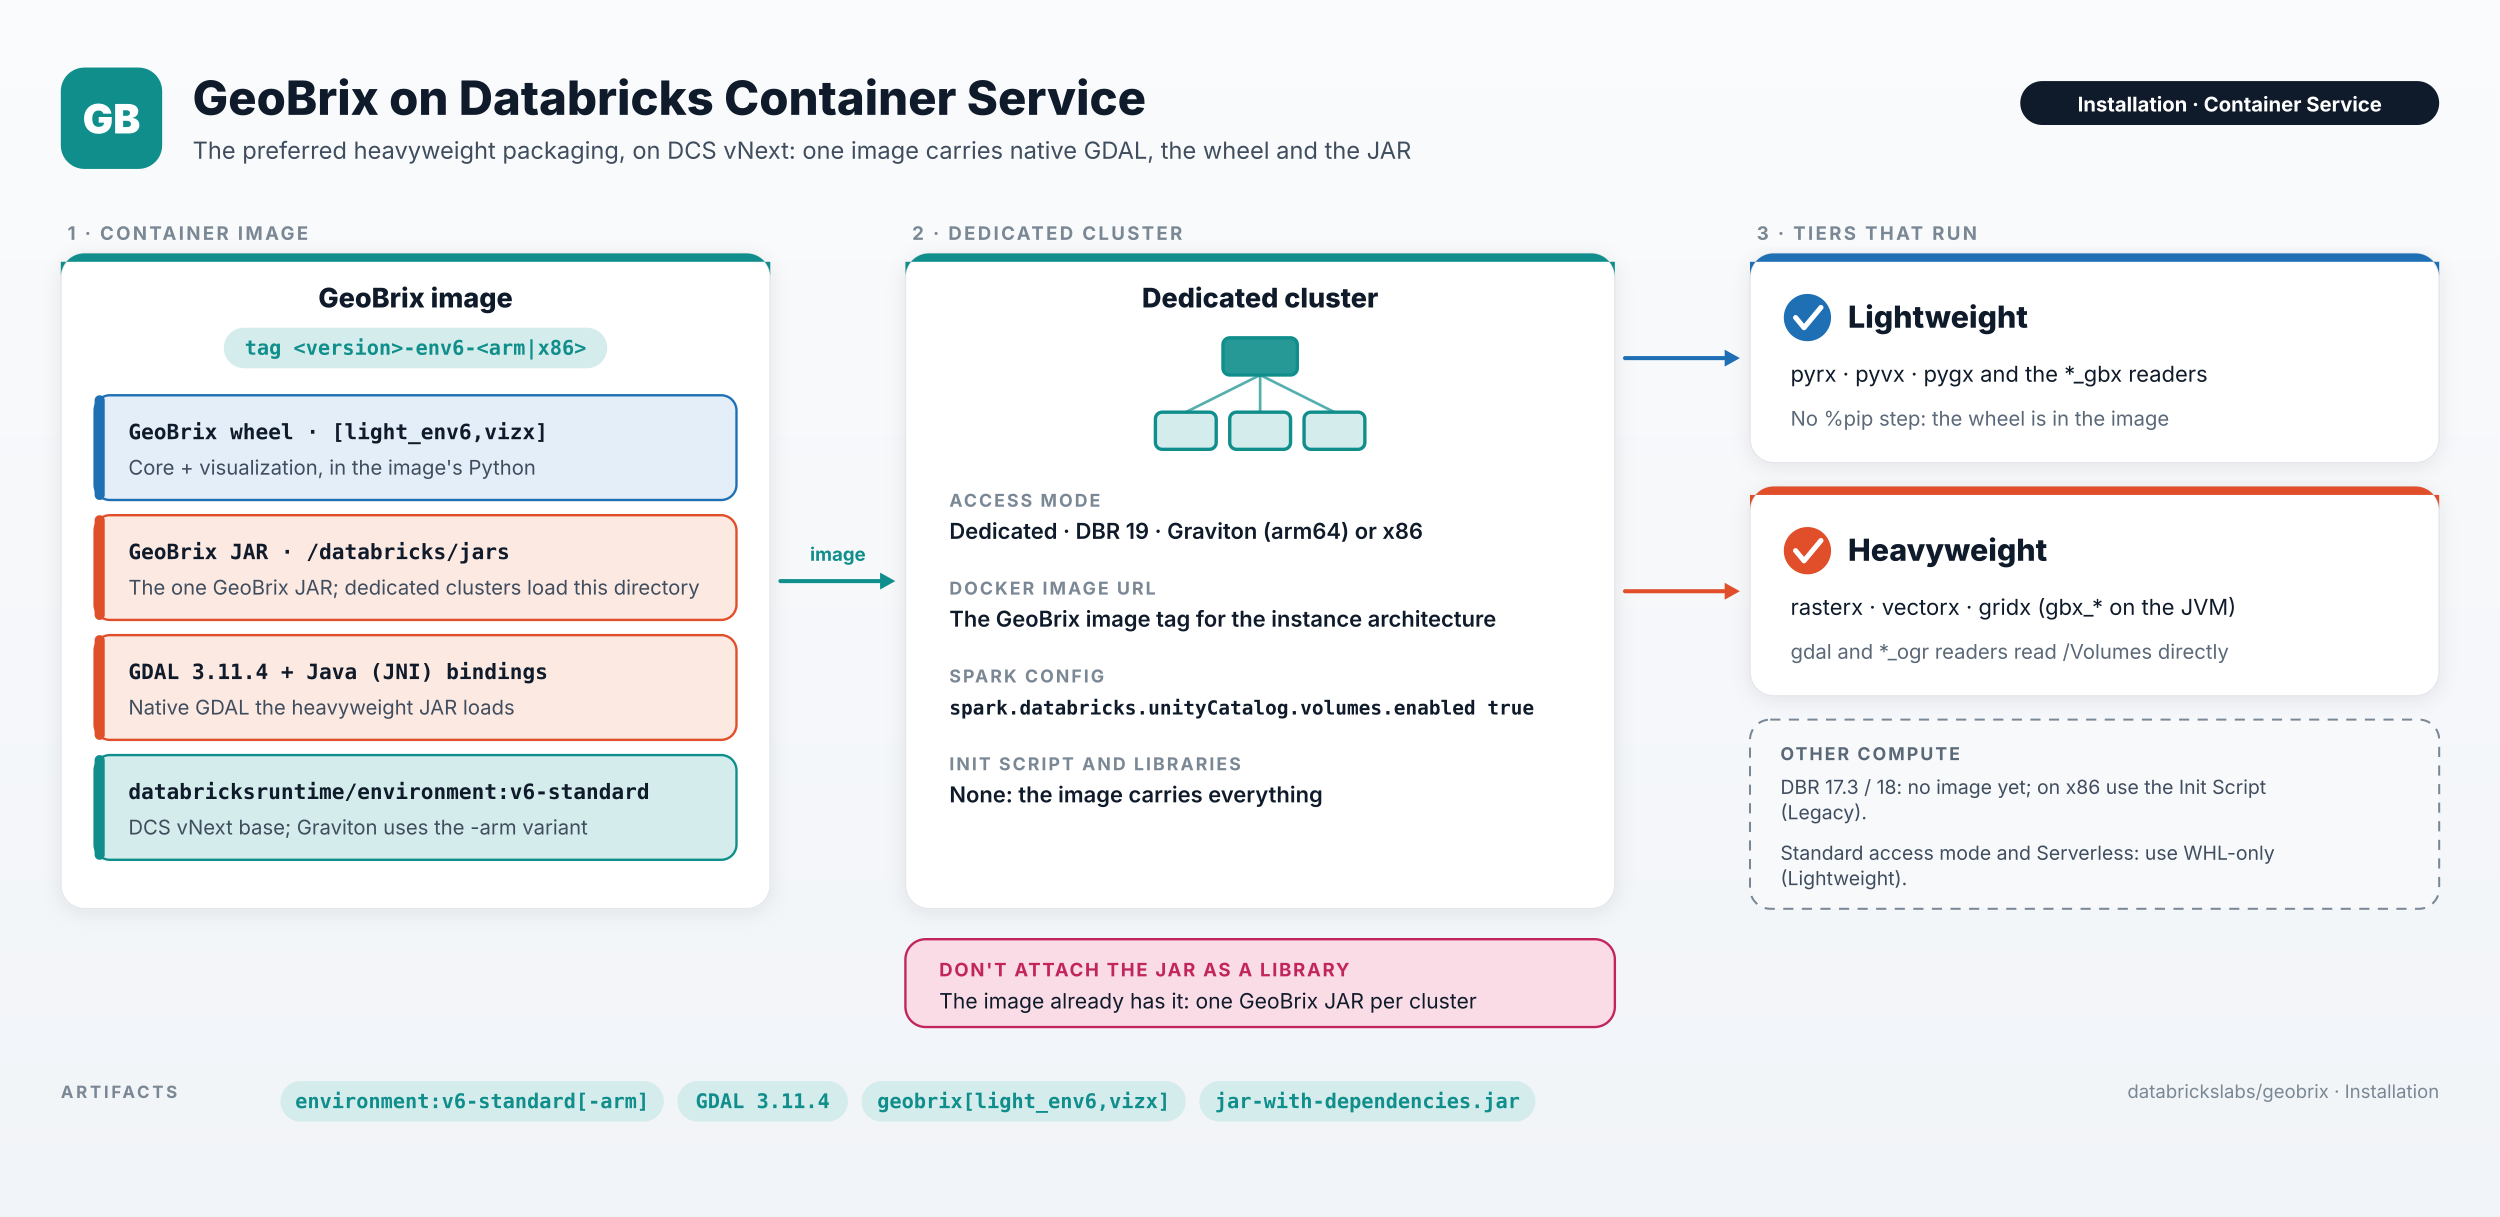
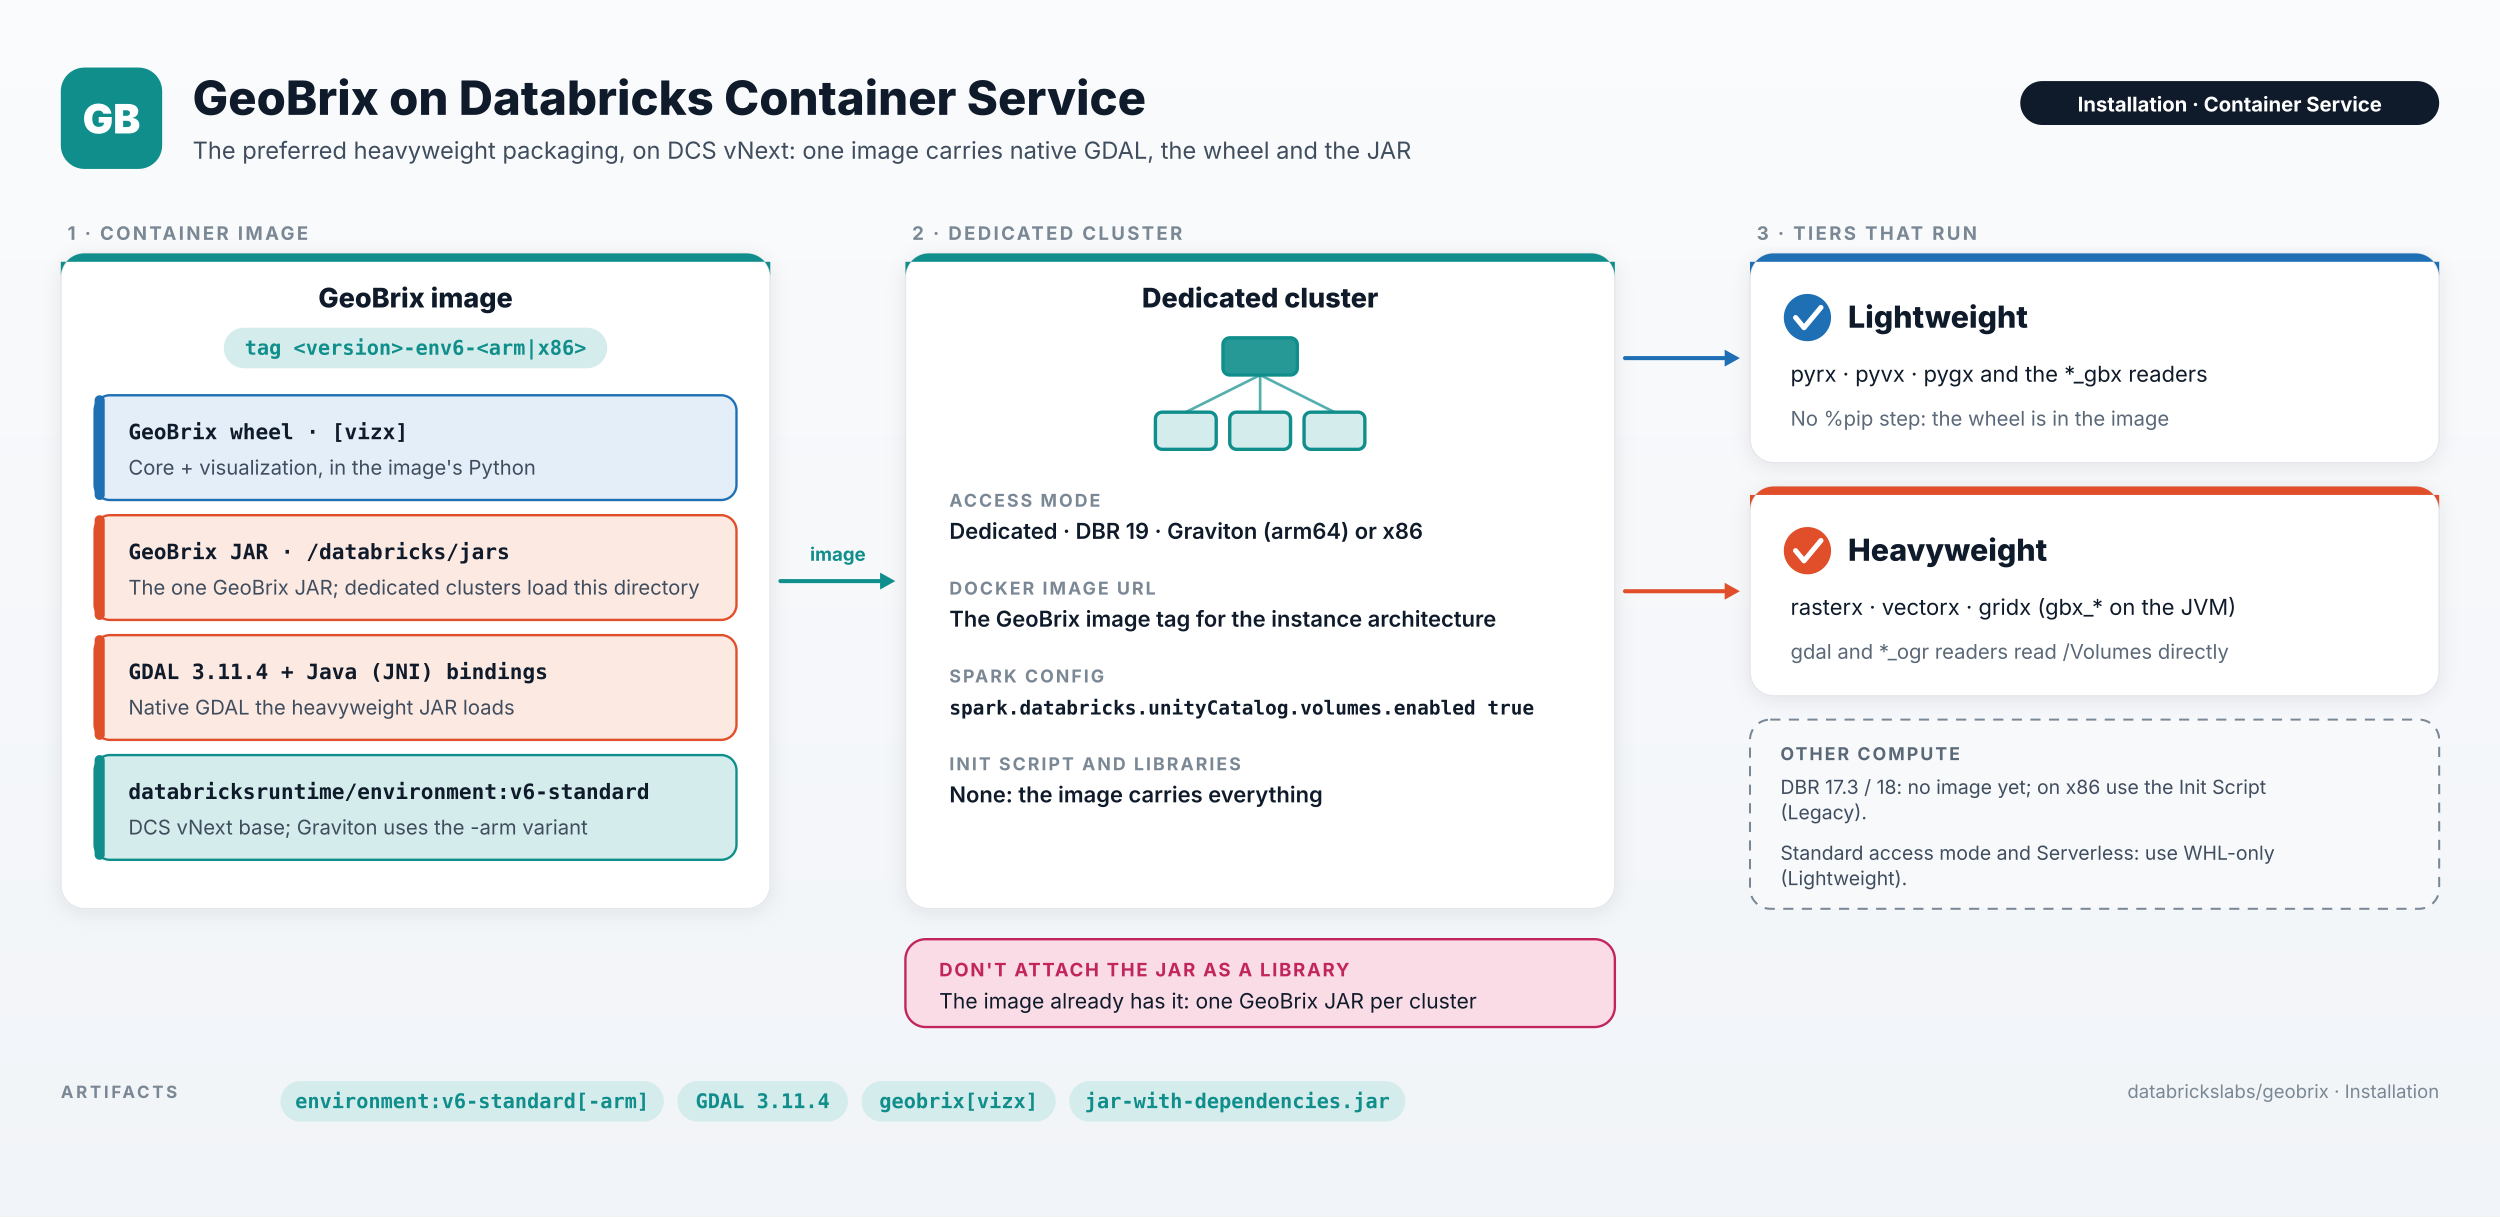
<svg xmlns="http://www.w3.org/2000/svg" viewBox="0 0 1480 720" width="1480" height="720" style="font-family: Inter, -apple-system, system-ui, sans-serif;">
  <defs>
    <filter id="card-shadow" x="-5%" y="-5%" width="110%" height="115%">
      <feDropShadow dx="0" dy="2" stdDeviation="6" flood-color="#0F1B2A" flood-opacity="0.08" />
    </filter>
    <linearGradient id="bg" x1="0" y1="0" x2="0" y2="1">
      <stop offset="0" stop-color="#FAFBFC" />
      <stop offset="1" stop-color="#F1F4F8" />
    </linearGradient>
  </defs>
  <rect x="0" y="0" width="1480" height="720" fill="url(#bg)" />
  <rect x="36" y="40" rx="14" ry="14" width="60" height="60" fill="#0F8E8B" />
  <text x="66.0" y="79.0" text-anchor="middle" font-family="Inter, -apple-system, system-ui, sans-serif" font-size="24" font-weight="900" fill="#FFFFFF">GB</text>
  <text x="114" y="68" font-family="Inter, -apple-system, system-ui, sans-serif" font-size="28" font-weight="800" fill="#0F1B2A" text-anchor="start">GeoBrix on Databricks Container Service</text>
  <text x="114" y="94" font-family="Inter, -apple-system, system-ui, sans-serif" font-size="14" font-weight="400" fill="#3F4D5E" text-anchor="start">The preferred heavyweight packaging, on DCS vNext: one image carries native GDAL, the wheel and the JAR</text>
  <rect x="1196" y="48" rx="13" ry="13" width="248" height="26" fill="#0F1B2A" />
  <text x="1320.0" y="66" text-anchor="middle" font-family="Inter, -apple-system, system-ui, sans-serif" font-size="12" font-weight="700" fill="#FFFFFF">Installation  ·  Container Service</text>
  <text x="40" y="142" font-family="Inter, -apple-system, system-ui, sans-serif" font-size="11" font-weight="700" fill="#7A8794" text-anchor="start" letter-spacing="1.4">1 · CONTAINER IMAGE</text>
  <rect x="36" y="150" rx="14" ry="14" width="420" height="388" fill="#FFFFFF" stroke="#E5E7EB" stroke-width="1" filter="url(#card-shadow)" />
  <path d="M 36 164 A 14 14 0 0 1 50 150 H 442 A 14 14 0 0 1 456 164 V 155 H 36 Z" fill="#0F8E8B" />
  <text x="246.0" y="182" font-family="Inter, -apple-system, system-ui, sans-serif" font-size="16" font-weight="800" fill="#0F1B2A" text-anchor="middle">GeoBrix image</text>
  <rect x="132.5" y="194" rx="12" ry="12" width="227" height="24" fill="#D5ECEC" />
  <text x="246.0" y="210.0" text-anchor="middle" font-family="ui-monospace, SFMono-Regular, Menlo, Consolas, monospace" font-size="12" font-weight="700" fill="#0F8E8B">tag  &lt;version&gt;-env6-&lt;arm|x86&gt;</text>
  <rect x="56" y="234" rx="9" ry="9" width="380" height="62" fill="#E3EEF8" stroke="#1F6FB5" stroke-width="1.4" />
  <rect x="56" y="234" width="6" height="62" rx="3" ry="3" fill="#1F6FB5" />
-   <text x="76" y="260" font-family="ui-monospace, SFMono-Regular, Menlo, Consolas, monospace" font-size="12.5" font-weight="700" fill="#0F1B2A" text-anchor="start">GeoBrix wheel  ·  [light_env6,vizx]</text>
+   <text x="76" y="260" font-family="ui-monospace, SFMono-Regular, Menlo, Consolas, monospace" font-size="12.5" font-weight="700" fill="#0F1B2A" text-anchor="start">GeoBrix wheel  ·  [vizx]</text>
  <text x="76" y="281" font-family="Inter, -apple-system, system-ui, sans-serif" font-size="12" font-weight="400" fill="#3F4D5E" text-anchor="start">Core + visualization, in the image's Python</text>
  <rect x="56" y="305" rx="9" ry="9" width="380" height="62" fill="#FCE9E2" stroke="#E04E2A" stroke-width="1.4" />
  <rect x="56" y="305" width="6" height="62" rx="3" ry="3" fill="#E04E2A" />
  <text x="76" y="331" font-family="ui-monospace, SFMono-Regular, Menlo, Consolas, monospace" font-size="12.5" font-weight="700" fill="#0F1B2A" text-anchor="start">GeoBrix JAR  ·  /databricks/jars</text>
  <text x="76" y="352" font-family="Inter, -apple-system, system-ui, sans-serif" font-size="12" font-weight="400" fill="#3F4D5E" text-anchor="start">The one GeoBrix JAR; dedicated clusters load this directory</text>
  <rect x="56" y="376" rx="9" ry="9" width="380" height="62" fill="#FCE9E2" stroke="#E04E2A" stroke-width="1.4" />
  <rect x="56" y="376" width="6" height="62" rx="3" ry="3" fill="#E04E2A" />
  <text x="76" y="402" font-family="ui-monospace, SFMono-Regular, Menlo, Consolas, monospace" font-size="12.5" font-weight="700" fill="#0F1B2A" text-anchor="start">GDAL 3.11.4 + Java (JNI) bindings</text>
  <text x="76" y="423" font-family="Inter, -apple-system, system-ui, sans-serif" font-size="12" font-weight="400" fill="#3F4D5E" text-anchor="start">Native GDAL the heavyweight JAR loads</text>
  <rect x="56" y="447" rx="9" ry="9" width="380" height="62" fill="#D5ECEC" stroke="#0F8E8B" stroke-width="1.4" />
  <rect x="56" y="447" width="6" height="62" rx="3" ry="3" fill="#0F8E8B" />
  <text x="76" y="473" font-family="ui-monospace, SFMono-Regular, Menlo, Consolas, monospace" font-size="12.5" font-weight="700" fill="#0F1B2A" text-anchor="start">databricksruntime/environment:v6-standard</text>
  <text x="76" y="494" font-family="Inter, -apple-system, system-ui, sans-serif" font-size="12" font-weight="400" fill="#3F4D5E" text-anchor="start">DCS vNext base; Graviton uses the -arm variant</text>
  <text x="540" y="142" font-family="Inter, -apple-system, system-ui, sans-serif" font-size="11" font-weight="700" fill="#7A8794" text-anchor="start" letter-spacing="1.4">2 · DEDICATED CLUSTER</text>
  <rect x="536" y="150" rx="14" ry="14" width="420" height="388" fill="#FFFFFF" stroke="#E5E7EB" stroke-width="1" filter="url(#card-shadow)" />
  <path d="M 536 164 A 14 14 0 0 1 550 150 H 942 A 14 14 0 0 1 956 164 V 155 H 536 Z" fill="#0F8E8B" />
  <text x="746.0" y="182" font-family="Inter, -apple-system, system-ui, sans-serif" font-size="16" font-weight="800" fill="#0F1B2A" text-anchor="middle">Dedicated cluster</text>
  <rect x="724.0" y="200" rx="4" ry="4" width="44" height="22" fill="#0F8E8B" fill-opacity="0.9" stroke="#0F8E8B" stroke-width="2" />
  <rect x="684.0" y="244" rx="4" ry="4" width="36" height="22" fill="#D5ECEC" stroke="#0F8E8B" stroke-width="2" />
  <line x1="746.0" y1="222" x2="702.0" y2="244" stroke="#0F8E8B" stroke-width="1.6" stroke-opacity="0.7" />
  <rect x="728.0" y="244" rx="4" ry="4" width="36" height="22" fill="#D5ECEC" stroke="#0F8E8B" stroke-width="2" />
  <line x1="746.0" y1="222" x2="746.0" y2="244" stroke="#0F8E8B" stroke-width="1.6" stroke-opacity="0.7" />
  <rect x="772.0" y="244" rx="4" ry="4" width="36" height="22" fill="#D5ECEC" stroke="#0F8E8B" stroke-width="2" />
  <line x1="746.0" y1="222" x2="790.0" y2="244" stroke="#0F8E8B" stroke-width="1.6" stroke-opacity="0.7" />
  <text x="562" y="300" font-family="Inter, -apple-system, system-ui, sans-serif" font-size="10.5" font-weight="700" fill="#7A8794" text-anchor="start" letter-spacing="1.2">ACCESS MODE</text>
  <text x="562" y="319" font-family="Inter, -apple-system, system-ui, sans-serif" font-size="13" font-weight="600" fill="#0F1B2A" text-anchor="start">Dedicated  ·  DBR 19  ·  Graviton (arm64) or x86</text>
  <text x="562" y="352" font-family="Inter, -apple-system, system-ui, sans-serif" font-size="10.5" font-weight="700" fill="#7A8794" text-anchor="start" letter-spacing="1.2">DOCKER IMAGE URL</text>
  <text x="562" y="371" font-family="Inter, -apple-system, system-ui, sans-serif" font-size="13" font-weight="600" fill="#0F1B2A" text-anchor="start">The GeoBrix image tag for the instance architecture</text>
  <text x="562" y="404" font-family="Inter, -apple-system, system-ui, sans-serif" font-size="10.5" font-weight="700" fill="#7A8794" text-anchor="start" letter-spacing="1.2">SPARK CONFIG</text>
  <text x="562" y="423" font-family="ui-monospace, SFMono-Regular, Menlo, Consolas, monospace" font-size="11.5" font-weight="600" fill="#0F1B2A" text-anchor="start">spark.databricks.unityCatalog.volumes.enabled true</text>
  <text x="562" y="456" font-family="Inter, -apple-system, system-ui, sans-serif" font-size="10.5" font-weight="700" fill="#7A8794" text-anchor="start" letter-spacing="1.2">INIT SCRIPT AND LIBRARIES</text>
  <text x="562" y="475" font-family="Inter, -apple-system, system-ui, sans-serif" font-size="13" font-weight="600" fill="#0F1B2A" text-anchor="start">None: the image carries everything</text>
  <rect x="536" y="556" rx="12" ry="12" width="420" height="52" fill="#FADCE6" stroke="#C2255C" stroke-width="1.4" />
  <text x="556" y="578" font-family="Inter, -apple-system, system-ui, sans-serif" font-size="11" font-weight="700" fill="#C2255C" text-anchor="start" letter-spacing="1.0">DON'T ATTACH THE JAR AS A LIBRARY</text>
  <text x="556" y="597" font-family="Inter, -apple-system, system-ui, sans-serif" font-size="12.5" font-weight="400" fill="#0F1B2A" text-anchor="start">The image already has it: one GeoBrix JAR per cluster</text>
  <line x1="462.0" y1="344.0" x2="521.0" y2="344.0" stroke="#0F8E8B" stroke-width="2.4" stroke-linecap="round" />
  <polygon points="530.0,344.0 521.0,349.0 521.0,339.0" fill="#0F8E8B" />
  <text x="496.0" y="332.0" font-family="Inter, -apple-system, system-ui, sans-serif" font-size="11" font-weight="700" fill="#0F8E8B" text-anchor="middle">image</text>
  <text x="1040" y="142" font-family="Inter, -apple-system, system-ui, sans-serif" font-size="11" font-weight="700" fill="#7A8794" text-anchor="start" letter-spacing="1.4">3 · TIERS THAT RUN</text>
  <rect x="1036" y="150" rx="14" ry="14" width="408" height="124" fill="#FFFFFF" stroke="#E5E7EB" stroke-width="1" filter="url(#card-shadow)" />
  <path d="M 1036 164 A 14 14 0 0 1 1050 150 H 1430 A 14 14 0 0 1 1444 164 V 155 H 1036 Z" fill="#1F6FB5" />
  <circle cx="1070" cy="188" r="14" fill="#1F6FB5" />
  <path d="M 1063 188 L 1068 194 L 1078 182" fill="none" stroke="#FFFFFF" stroke-width="3" stroke-linecap="round" stroke-linejoin="round" />
  <text x="1094" y="194" font-family="Inter, -apple-system, system-ui, sans-serif" font-size="18" font-weight="800" fill="#0F1B2A" text-anchor="start">Lightweight</text>
  <text x="1060" y="226" font-family="Inter, -apple-system, system-ui, sans-serif" font-size="13" font-weight="400" fill="#0F1B2A" text-anchor="start">pyrx · pyvx · pygx and the *_gbx readers</text>
  <text x="1060" y="252" font-family="Inter, -apple-system, system-ui, sans-serif" font-size="12" font-weight="400" fill="#5A6878" text-anchor="start">No %pip step: the wheel is in the image</text>
  <rect x="1036" y="288" rx="14" ry="14" width="408" height="124" fill="#FFFFFF" stroke="#E5E7EB" stroke-width="1" filter="url(#card-shadow)" />
  <path d="M 1036 302 A 14 14 0 0 1 1050 288 H 1430 A 14 14 0 0 1 1444 302 V 293 H 1036 Z" fill="#E04E2A" />
  <circle cx="1070" cy="326" r="14" fill="#E04E2A" />
  <path d="M 1063 326 L 1068 332 L 1078 320" fill="none" stroke="#FFFFFF" stroke-width="3" stroke-linecap="round" stroke-linejoin="round" />
  <text x="1094" y="332" font-family="Inter, -apple-system, system-ui, sans-serif" font-size="18" font-weight="800" fill="#0F1B2A" text-anchor="start">Heavyweight</text>
  <text x="1060" y="364" font-family="Inter, -apple-system, system-ui, sans-serif" font-size="13" font-weight="400" fill="#0F1B2A" text-anchor="start">rasterx · vectorx · gridx (gbx_* on the JVM)</text>
  <text x="1060" y="390" font-family="Inter, -apple-system, system-ui, sans-serif" font-size="12" font-weight="400" fill="#5A6878" text-anchor="start">gdal and *_ogr readers read /Volumes directly</text>
  <line x1="962.0" y1="212.0" x2="1021.0" y2="212.0" stroke="#1F6FB5" stroke-width="2.4" stroke-linecap="round" />
  <polygon points="1030.0,212.0 1021.0,217.0 1021.0,207.0" fill="#1F6FB5" />
  <line x1="962.0" y1="350.0" x2="1021.0" y2="350.0" stroke="#E04E2A" stroke-width="2.4" stroke-linecap="round" />
  <polygon points="1030.0,350.0 1021.0,355.0 1021.0,345.0" fill="#E04E2A" />
  <rect x="1036" y="426" rx="12" ry="12" width="408" height="112" fill="#F7F9FB" stroke="#7A8794" stroke-width="1.2" stroke-dasharray="6 5" />
  <text x="1054" y="450" font-family="Inter, -apple-system, system-ui, sans-serif" font-size="10.5" font-weight="700" fill="#5A6878" text-anchor="start" letter-spacing="1.2">OTHER COMPUTE</text>
  <text x="1054" y="470" font-family="Inter, -apple-system, system-ui, sans-serif" font-size="11.5" font-weight="400" fill="#3F4D5E" text-anchor="start">DBR 17.3 / 18: no image yet; on x86 use the Init Script</text>
  <text x="1054" y="485" font-family="Inter, -apple-system, system-ui, sans-serif" font-size="11.5" font-weight="400" fill="#3F4D5E" text-anchor="start">(Legacy).</text>
  <text x="1054" y="509" font-family="Inter, -apple-system, system-ui, sans-serif" font-size="11.5" font-weight="400" fill="#3F4D5E" text-anchor="start">Standard access mode and Serverless: use WHL-only</text>
  <text x="1054" y="524" font-family="Inter, -apple-system, system-ui, sans-serif" font-size="11.5" font-weight="400" fill="#3F4D5E" text-anchor="start">(Lightweight).</text>
  <text x="36" y="650" font-family="Inter, -apple-system, system-ui, sans-serif" font-size="10" font-weight="700" fill="#7A8794" text-anchor="start" letter-spacing="1.6">ARTIFACTS</text>
  <rect x="166" y="640" rx="12" ry="12" width="227" height="24" fill="#D5ECEC" />
  <text x="279.5" y="656.0" text-anchor="middle" font-family="ui-monospace, SFMono-Regular, Menlo, Consolas, monospace" font-size="12" font-weight="700" fill="#0F8E8B">environment:v6-standard[-arm]</text>
  <rect x="401" y="640" rx="12" ry="12" width="101" height="24" fill="#D5ECEC" />
  <text x="451.5" y="656.0" text-anchor="middle" font-family="ui-monospace, SFMono-Regular, Menlo, Consolas, monospace" font-size="12" font-weight="700" fill="#0F8E8B">GDAL 3.11.4</text>
-   <rect x="510" y="640" rx="12" ry="12" width="192" height="24" fill="#D5ECEC" />
-   <text x="606.0" y="656.0" text-anchor="middle" font-family="ui-monospace, SFMono-Regular, Menlo, Consolas, monospace" font-size="12" font-weight="700" fill="#0F8E8B">geobrix[light_env6,vizx]</text>
-   <rect x="710" y="640" rx="12" ry="12" width="199" height="24" fill="#D5ECEC" />
-   <text x="809.5" y="656.0" text-anchor="middle" font-family="ui-monospace, SFMono-Regular, Menlo, Consolas, monospace" font-size="12" font-weight="700" fill="#0F8E8B">jar-with-dependencies.jar</text>
+   <rect x="510" y="640" rx="12" ry="12" width="115" height="24" fill="#D5ECEC" />
+   <text x="567.5" y="656.0" text-anchor="middle" font-family="ui-monospace, SFMono-Regular, Menlo, Consolas, monospace" font-size="12" font-weight="700" fill="#0F8E8B">geobrix[vizx]</text>
+   <rect x="633" y="640" rx="12" ry="12" width="199" height="24" fill="#D5ECEC" />
+   <text x="732.5" y="656.0" text-anchor="middle" font-family="ui-monospace, SFMono-Regular, Menlo, Consolas, monospace" font-size="12" font-weight="700" fill="#0F8E8B">jar-with-dependencies.jar</text>
  <text x="1444" y="650" font-family="Inter, -apple-system, system-ui, sans-serif" font-size="11" font-weight="400" fill="#7A8794" text-anchor="end">databrickslabs/geobrix  ·  Installation</text>
</svg>
